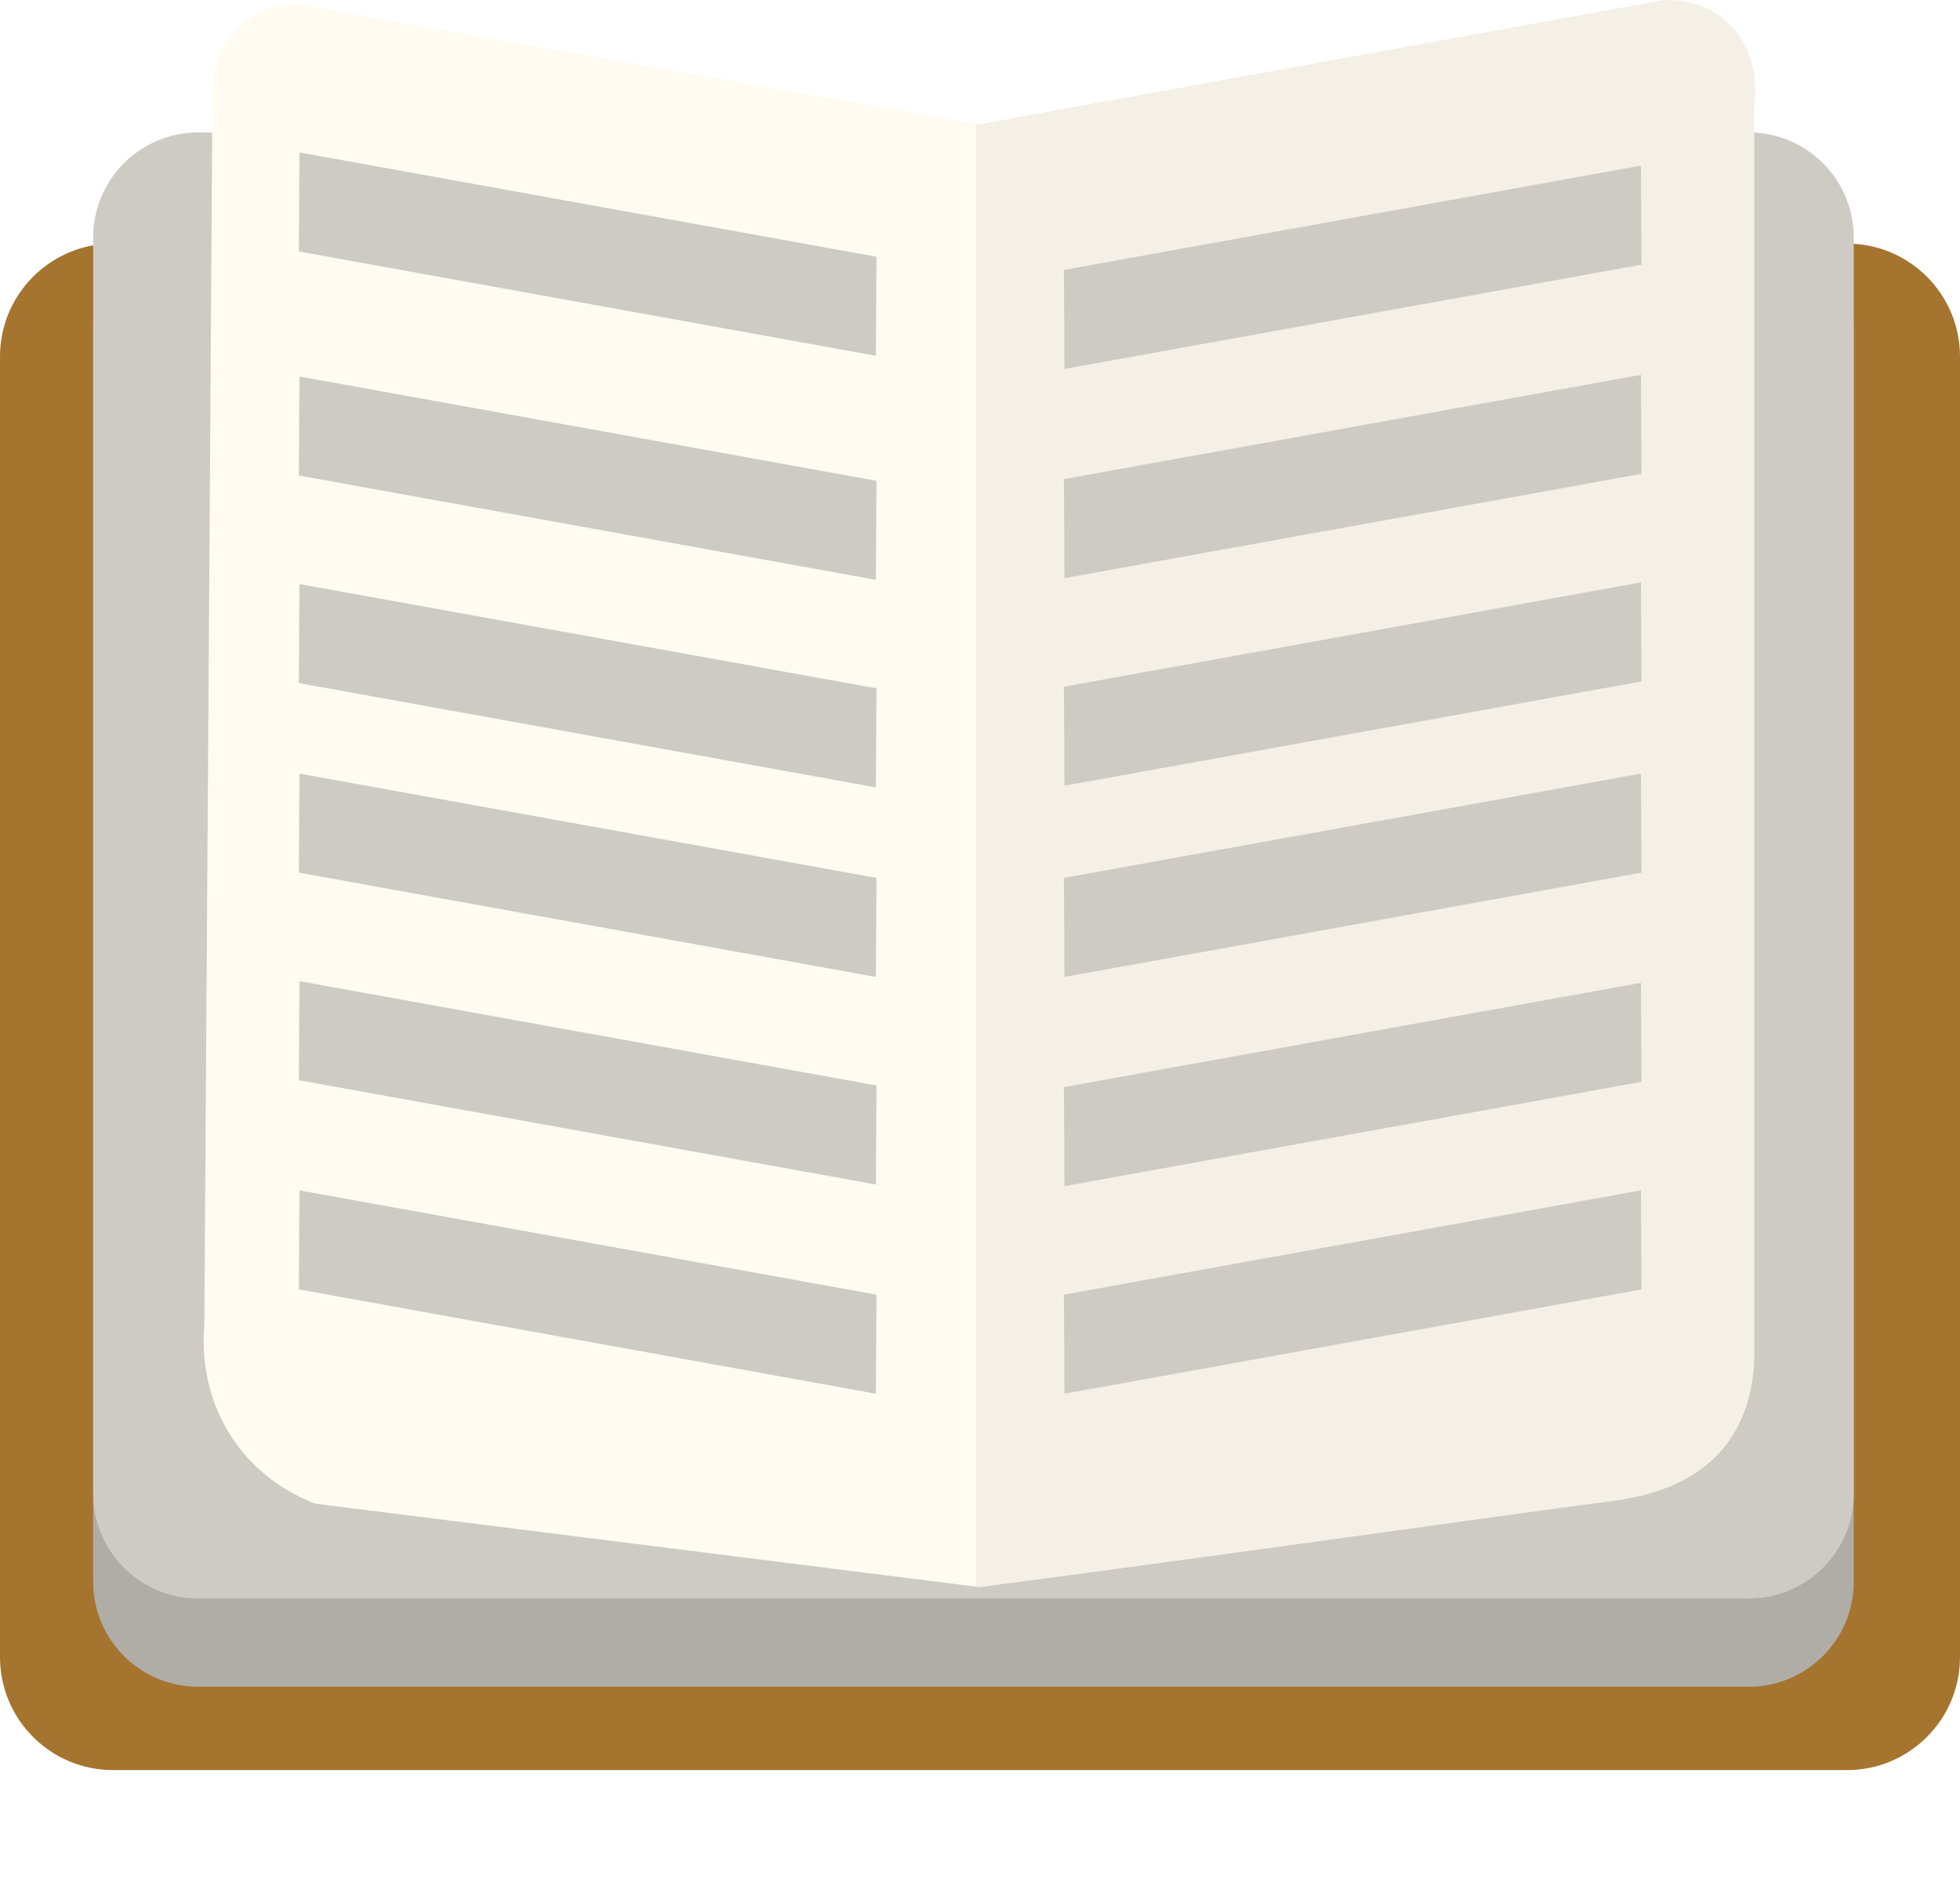
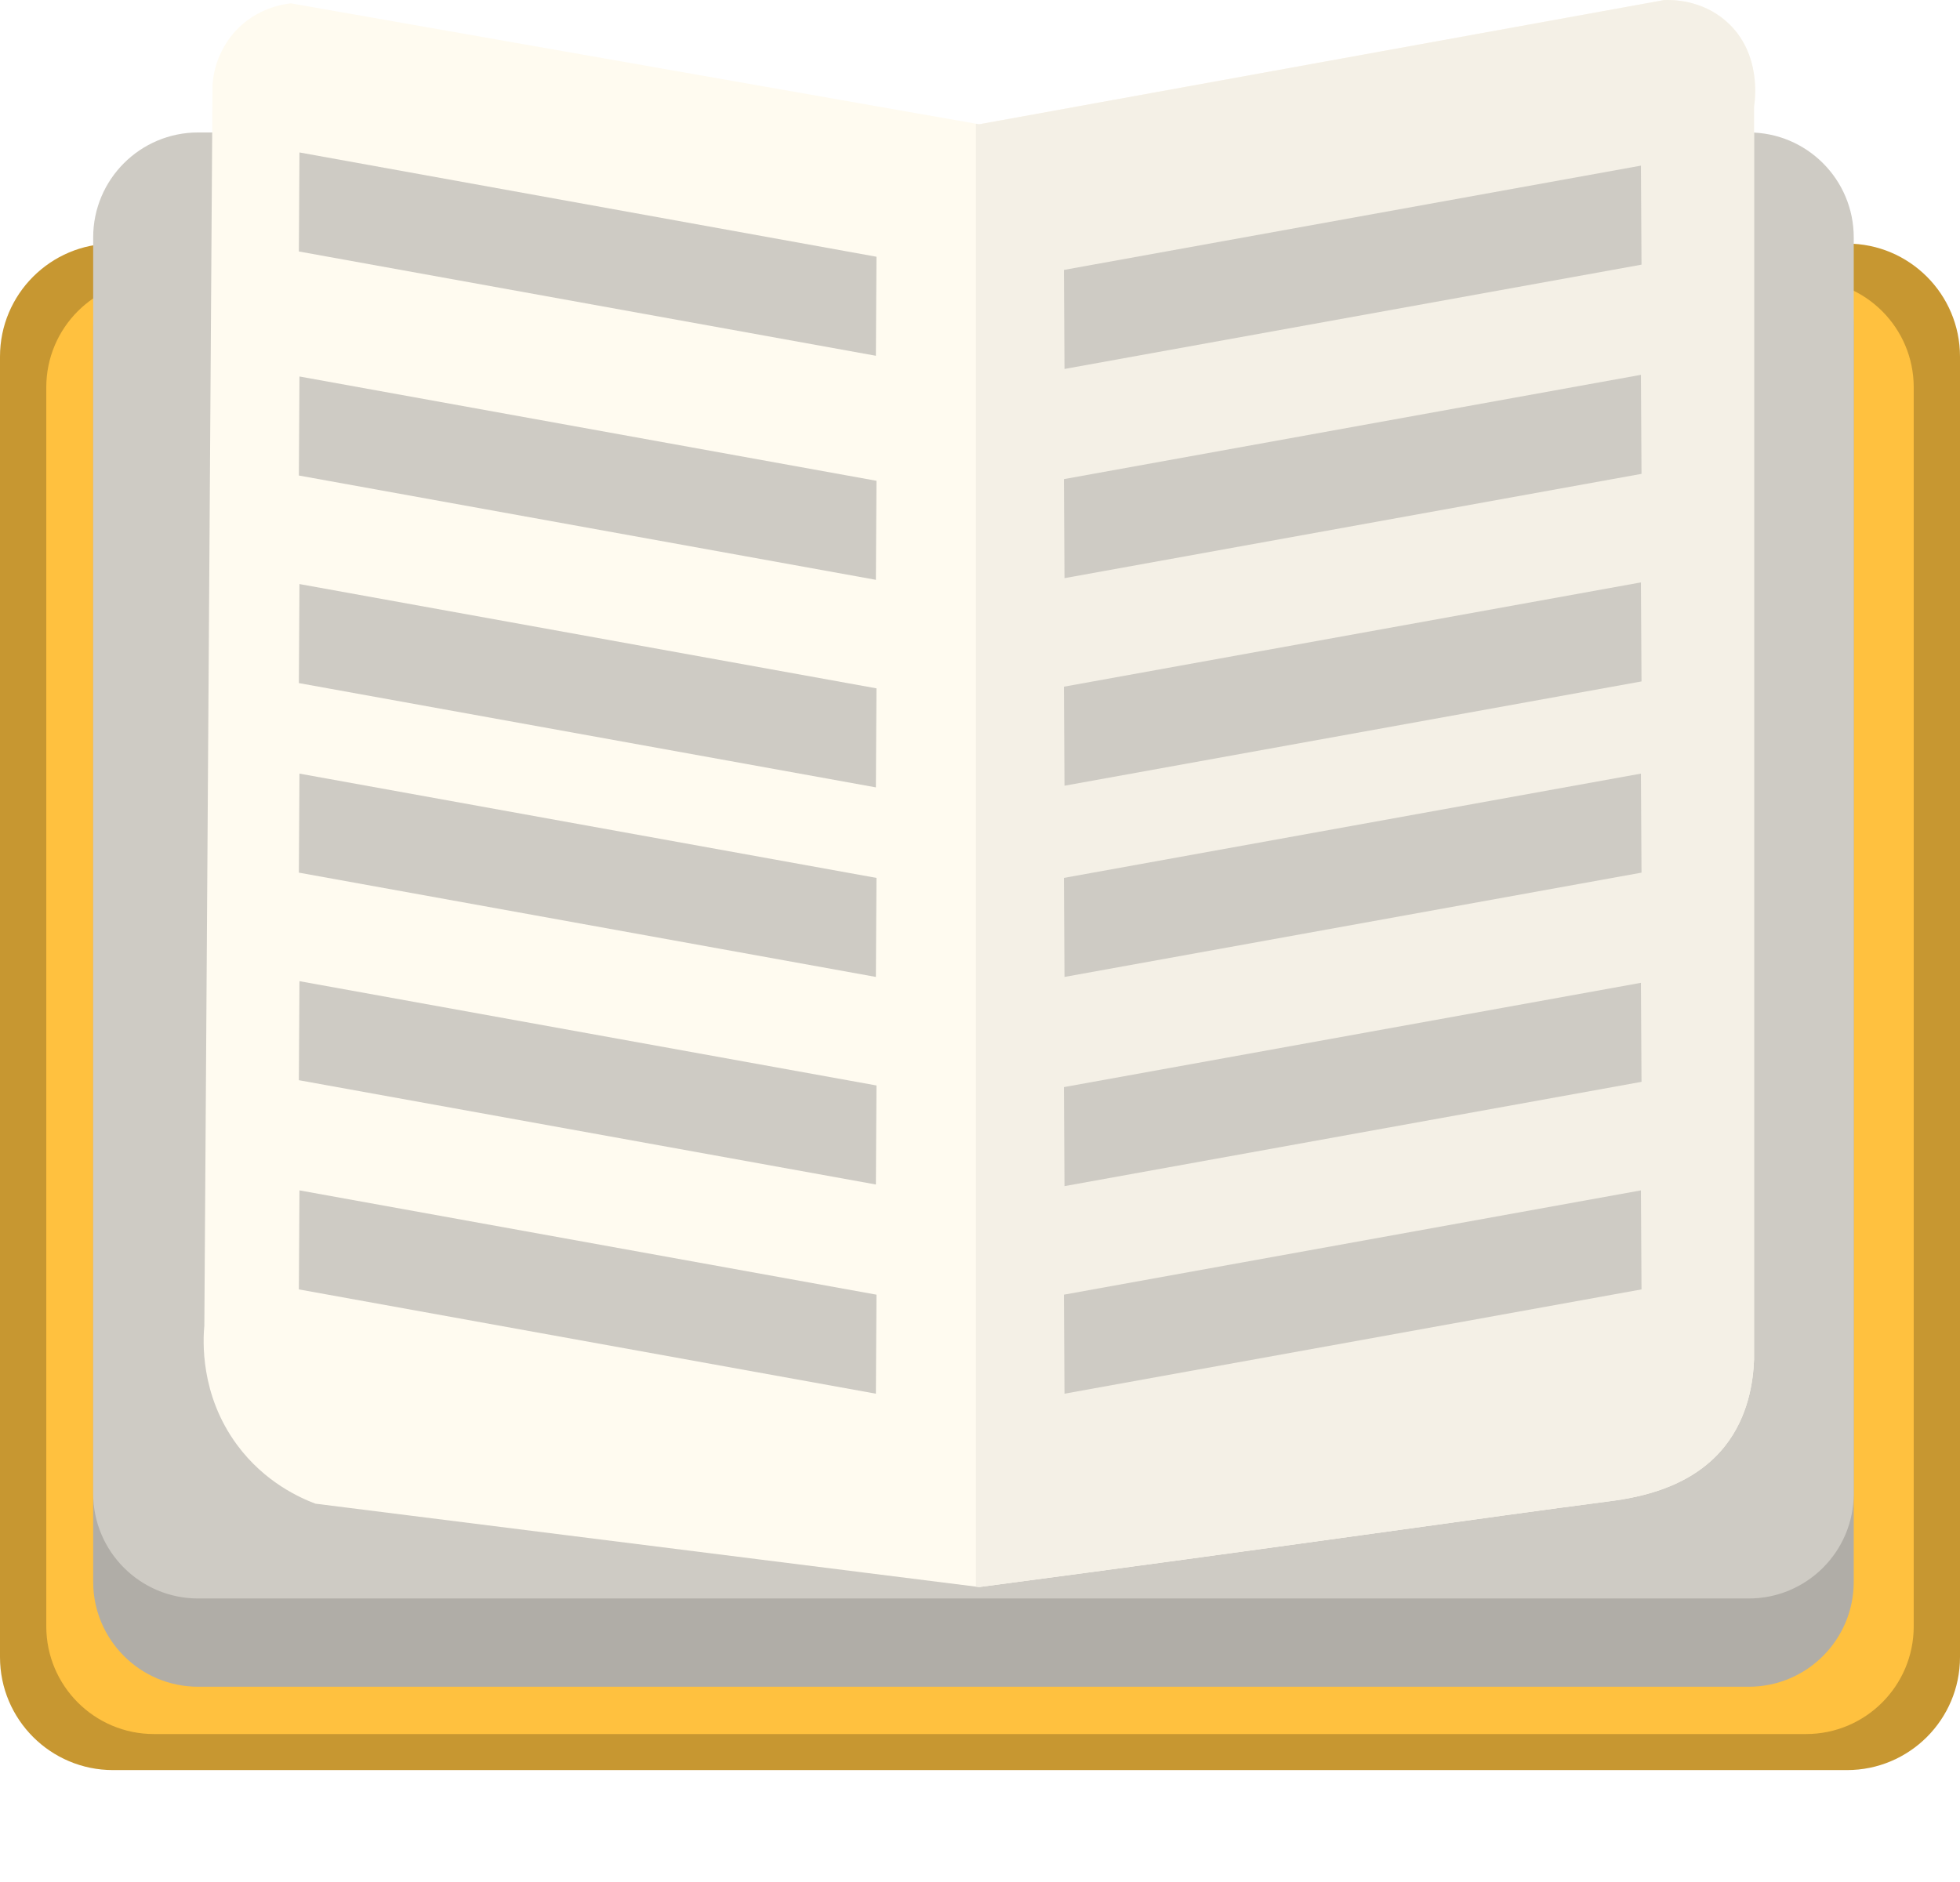
<svg xmlns="http://www.w3.org/2000/svg" viewBox="0 0 1653.07 1586.955">
  <defs>
-     <style>.cls-1{fill:#a5742f;}.cls-2{fill:#b0ada7;}.cls-3{fill:#cecbc4;}.cls-4{fill:#fffbf0;}.cls-5{fill:#f4f0e6;}.cls-6{fill:none;}</style>
+     <style>.cls-1{fill:#c79731;}.cls-2{fill:#ffc13f;}.cls-3{fill:#b0ada7;}.cls-4{fill:#cecbc4;}.cls-5{fill:#fffbf0;}.cls-6{fill:#f4f0e6;}.cls-7{fill:none;}</style>
  </defs>
  <g id="Layer_2" data-name="Layer 2">
    <g id="docs">
      <rect class="cls-1" y="205.49" width="1653.07" height="1287.713" rx="95.331" />
-       <rect class="cls-2" x="78.586" y="186.188" width="1484.868" height="1236.701" rx="88.543" />
-       <rect class="cls-3" x="78.586" y="111.738" width="1484.868" height="1236.701" rx="88.543" />
-       <path class="cls-4" d="M179.232,71.755A74.792,74.792,0,0,1,198.534,26.258C216.768,6.426,239.717,3.405,245.41,2.82Q535.628,53.832,825.846,104.844,1114.685,52.453,1403.524.062c6.096-.252,31.298-.603,52.391,17.923,30.97,27.199,23.86,69.421,23.438,71.693V1147.147c-.698,17.748-4.551,47.672-24.817,73.072-30.206,37.858-79.586,43.995-102.024,46.876-89.036,11.431-276.614,38.693-526.666,71.693l-559.755-70.314c-12.905-4.828-42.866-18.058-66.178-49.633-31.466-42.619-28.672-88.664-27.574-100.646Q175.785,594.975,179.232,71.755Z" />
-       <path class="cls-5" d="M1479.353,89.678V1147.147c-.703,17.744-4.55,47.676-24.817,73.072-30.207,37.859-79.579,43.995-102.024,46.876-89.037,11.43-276.61,38.687-526.666,71.693-.924-.11-1.834-.234-2.757-.345V104.361c.924.166,1.834.317,2.757.483q288.846-52.384,577.678-104.782c6.094-.248,31.297-.607,52.391,17.923C1486.881,45.187,1479.781,87.404,1479.353,89.678Z" />
-       <polyline class="cls-6" points="823.088 1586.955 823.088 1338.443 823.088 104.362 823.088 67.619" />
-       <polygon class="cls-3" points="738.725 824.12 252.069 736.141 252.566 652.601 739.221 740.58 738.725 824.12" />
-       <polygon class="cls-3" points="738.725 999.216 252.069 911.236 252.566 827.697 739.221 915.676 738.725 999.216" />
-       <polygon class="cls-3" points="738.725 489.12 252.069 401.141 252.566 317.601 739.221 405.58 738.725 489.12" />
-       <polygon class="cls-3" points="738.725 300.12 252.069 212.141 252.566 128.601 739.221 216.58 738.725 300.12" />
-       <polygon class="cls-3" points="738.725 664.216 252.069 576.236 252.566 492.697 739.221 580.676 738.725 664.216" />
-       <polygon class="cls-3" points="738.725 1175.69 252.069 1087.711 252.566 1004.171 739.221 1092.15 738.725 1175.69" />
-       <polygon class="cls-3" points="1383.96 491.292 897.304 579.271 897.801 662.811 1384.457 574.832 1383.96 491.292" />
-       <polygon class="cls-3" points="1383.96 316.196 897.304 404.175 897.801 487.715 1384.457 399.736 1383.96 316.196" />
-       <polygon class="cls-3" points="1383.96 139.722 897.304 227.701 897.801 311.24 1384.457 223.261 1383.96 139.722" />
-       <polygon class="cls-3" points="1383.96 1004.171 897.304 1092.15 897.801 1175.69 1384.457 1087.711 1383.96 1004.171" />
-       <polygon class="cls-3" points="1383.96 829.075 897.304 917.055 897.801 1000.594 1384.457 912.615 1383.96 829.075" />
-       <polygon class="cls-3" points="1383.96 652.601 897.304 740.58 897.801 824.12 1384.457 736.141 1383.96 652.601" />
+       <rect class="cls-2" x="39.035" y="235.898" width="1575" height="1226.897" rx="90.829" />
+       <rect class="cls-3" x="78.586" y="186.188" width="1484.868" height="1236.701" rx="88.543" />
+       <rect class="cls-4" x="78.586" y="111.738" width="1484.868" height="1236.701" rx="88.543" />
+       <path class="cls-5" d="M179.232,71.755A74.792,74.792,0,0,1,198.534,26.258C216.768,6.426,239.717,3.405,245.41,2.82Q535.628,53.832,825.846,104.844,1114.685,52.453,1403.524.062c6.096-.252,31.298-.603,52.391,17.923,30.97,27.199,23.86,69.421,23.438,71.693V1147.147c-.698,17.748-4.551,47.672-24.817,73.072-30.206,37.858-79.586,43.995-102.024,46.876-89.036,11.431-276.614,38.693-526.666,71.693l-559.755-70.314c-12.905-4.828-42.866-18.058-66.178-49.633-31.466-42.619-28.672-88.664-27.574-100.646Q175.785,594.975,179.232,71.755Z" />
+       <path class="cls-6" d="M1479.353,89.678V1147.147c-.703,17.744-4.55,47.676-24.817,73.072-30.207,37.859-79.579,43.995-102.024,46.876-89.037,11.43-276.61,38.687-526.666,71.693-.924-.11-1.834-.234-2.757-.345V104.361c.924.166,1.834.317,2.757.483q288.846-52.384,577.678-104.782c6.094-.248,31.297-.607,52.391,17.923C1486.881,45.187,1479.781,87.404,1479.353,89.678Z" />
+       <polyline class="cls-7" points="823.088 1586.955 823.088 1338.443 823.088 104.362 823.088 67.619" />
+       <polygon class="cls-4" points="738.725 824.12 252.069 736.141 252.566 652.601 739.221 740.58 738.725 824.12" />
+       <polygon class="cls-4" points="738.725 999.216 252.069 911.236 252.566 827.697 739.221 915.676 738.725 999.216" />
+       <polygon class="cls-4" points="738.725 489.12 252.069 401.141 252.566 317.601 739.221 405.58 738.725 489.12" />
+       <polygon class="cls-4" points="738.725 300.12 252.069 212.141 252.566 128.601 739.221 216.58 738.725 300.12" />
+       <polygon class="cls-4" points="738.725 664.216 252.069 576.236 252.566 492.697 739.221 580.676 738.725 664.216" />
+       <polygon class="cls-4" points="738.725 1175.69 252.069 1087.711 252.566 1004.171 739.221 1092.15 738.725 1175.69" />
+       <polygon class="cls-4" points="1383.96 491.292 897.304 579.271 897.801 662.811 1384.457 574.832 1383.96 491.292" />
+       <polygon class="cls-4" points="1383.96 316.196 897.304 404.175 897.801 487.715 1384.457 399.736 1383.96 316.196" />
+       <polygon class="cls-4" points="1383.96 139.722 897.304 227.701 897.801 311.24 1384.457 223.261 1383.96 139.722" />
+       <polygon class="cls-4" points="1383.96 1004.171 897.304 1092.15 897.801 1175.69 1384.457 1087.711 1383.96 1004.171" />
+       <polygon class="cls-4" points="1383.96 829.075 897.304 917.055 897.801 1000.594 1384.457 912.615 1383.96 829.075" />
+       <polygon class="cls-4" points="1383.96 652.601 897.304 740.58 897.801 824.12 1384.457 736.141 1383.96 652.601" />
    </g>
  </g>
</svg>
